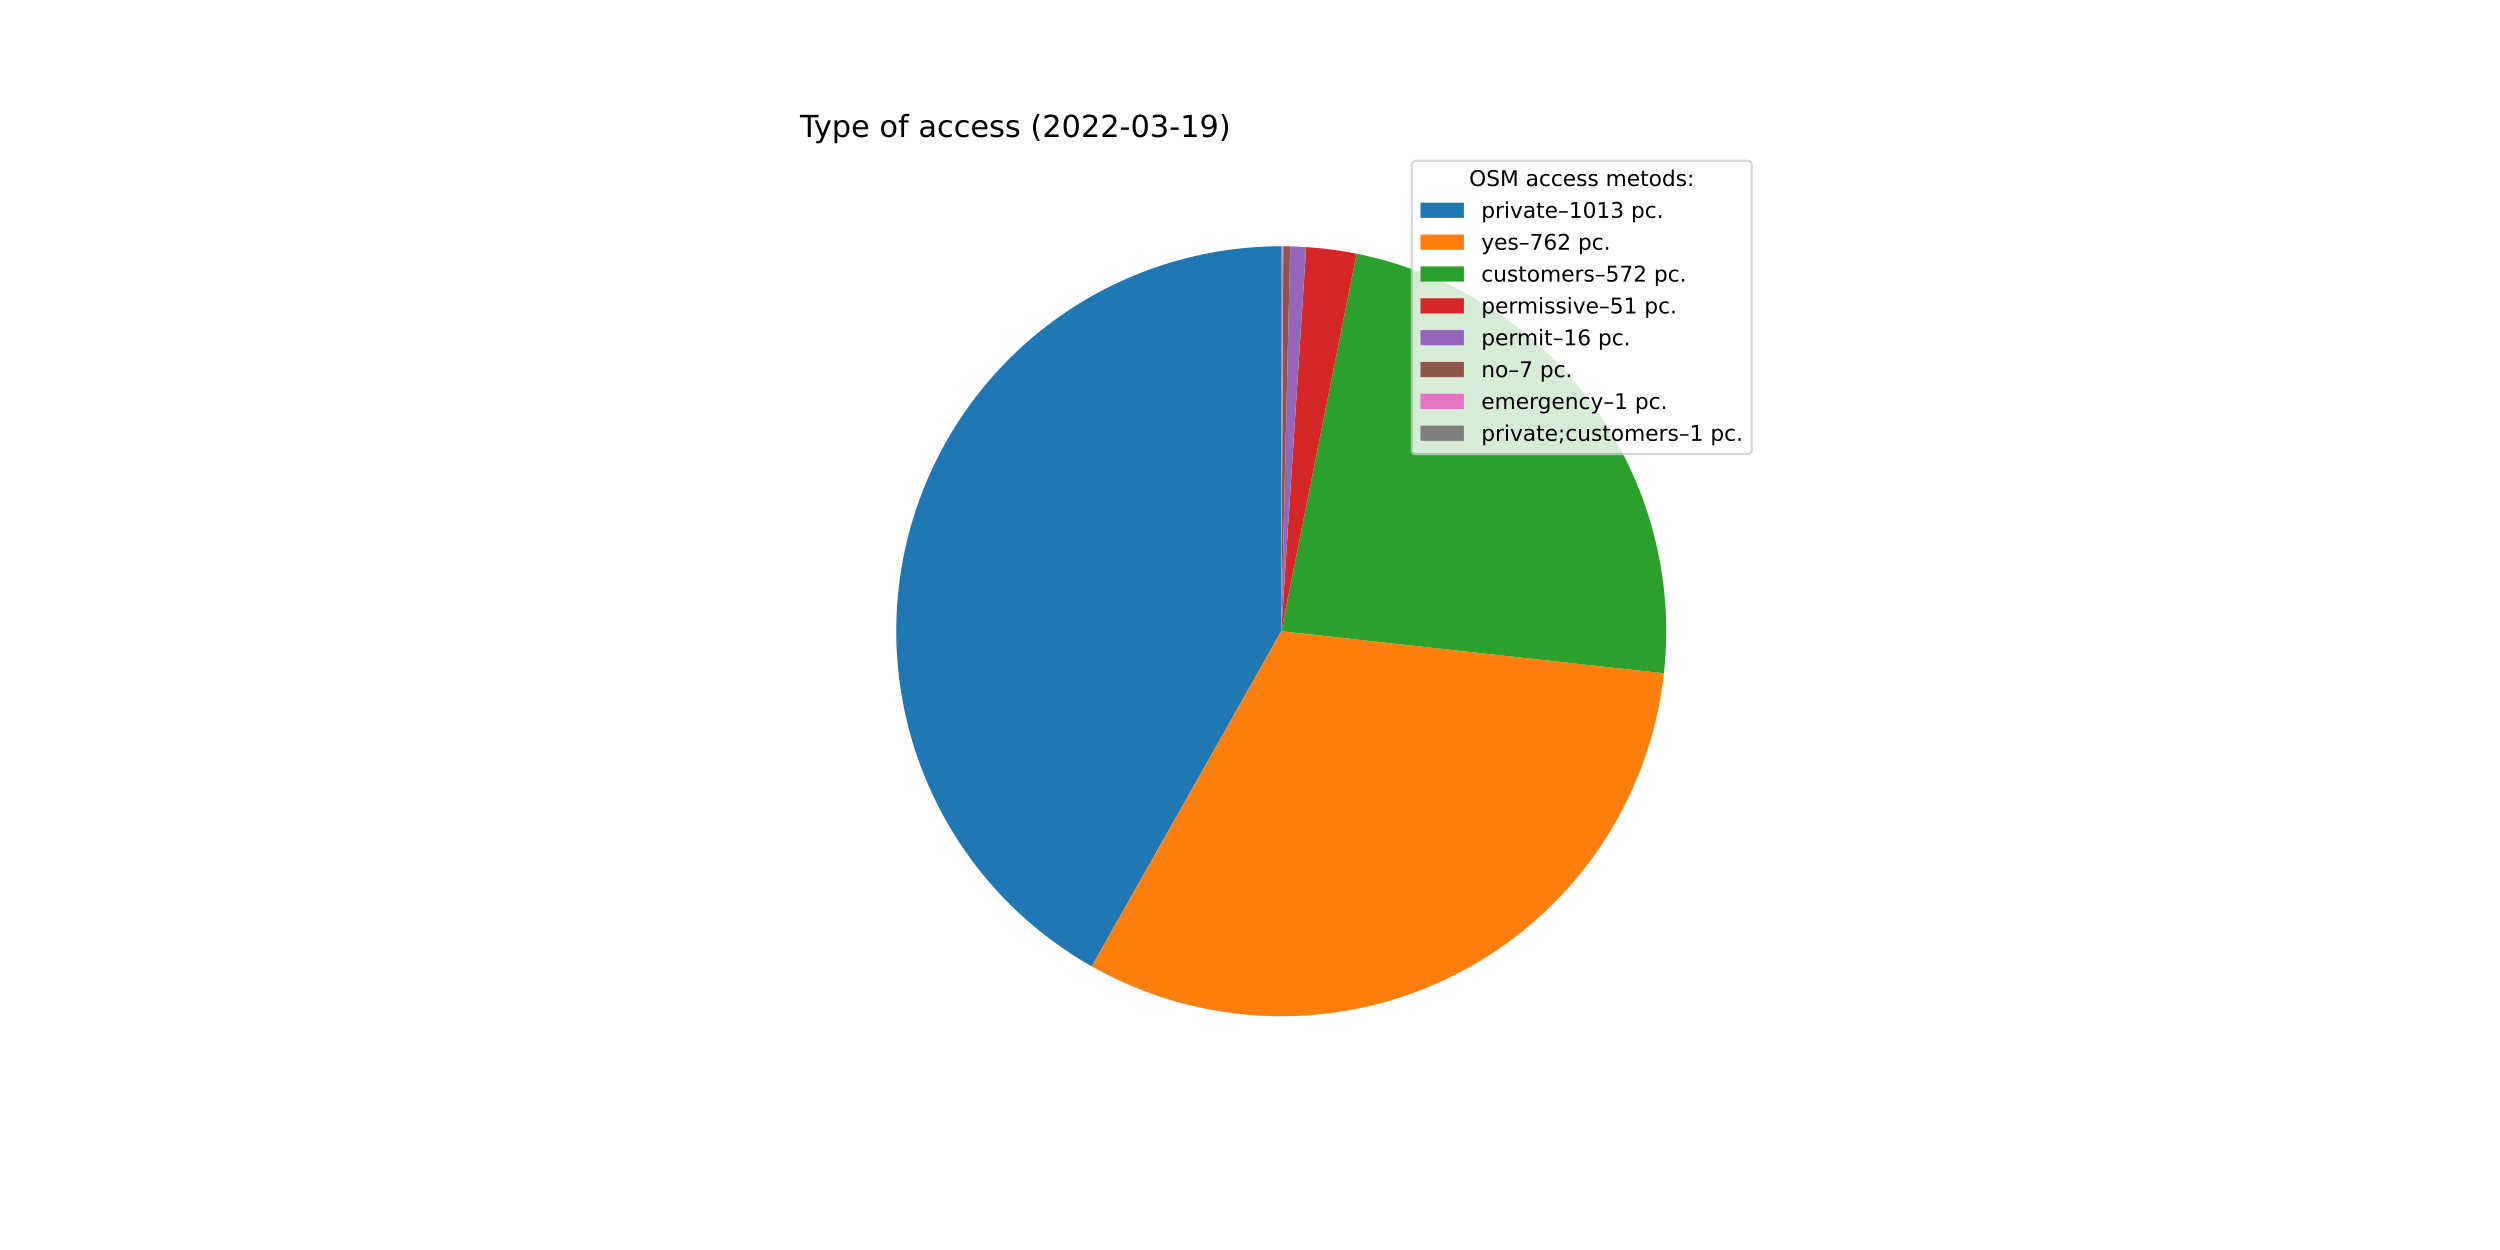
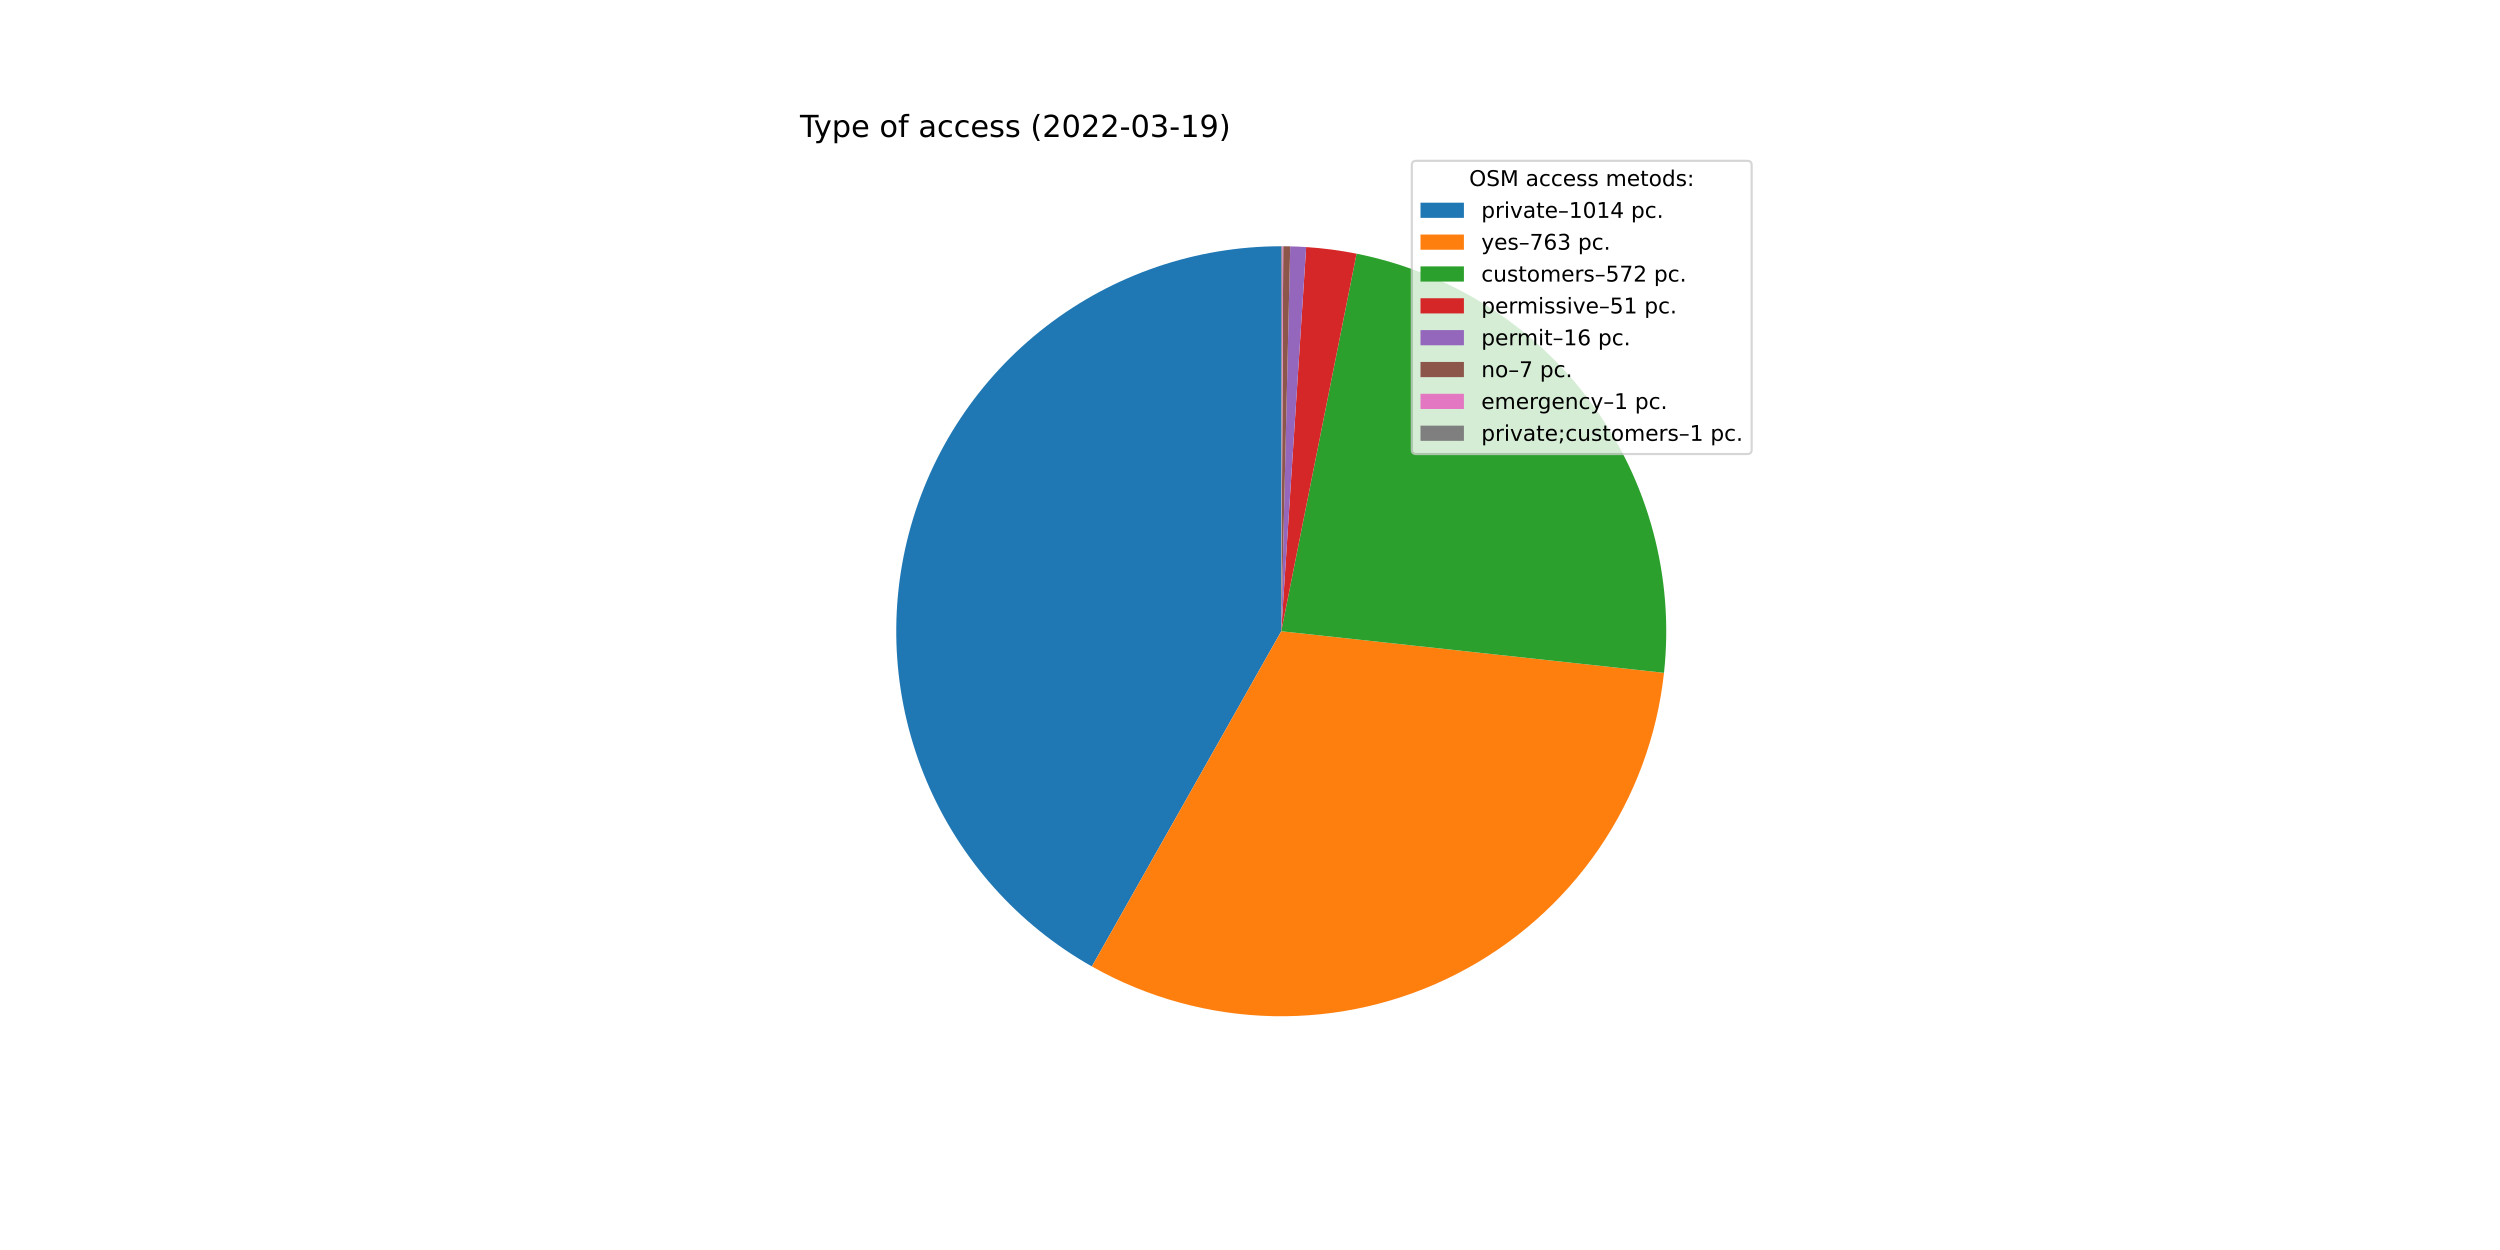
<svg xmlns="http://www.w3.org/2000/svg" xmlns:xlink="http://www.w3.org/1999/xlink" width="1152pt" height="576pt" viewBox="0 0 1152 576" version="1.1">
  <defs>
    <style type="text/css">*{stroke-linejoin: round; stroke-linecap: butt}</style>
  </defs>
  <g id="figure_1">
    <g id="patch_1">
      <path d="M 0 576  L 1152 576  L 1152 0  L 0 0  z " style="fill: #ffffff" />
    </g>
    <g id="axes_1">
      <g id="patch_2">
-         <path d="M 590.4 113.472  C 551.219 113.472 513.121 126.452 482.089 150.372  C 451.058 174.293 428.808 207.833 418.835 245.723  C 408.862 283.613 411.717 323.761 426.951 359.859  C 442.185 395.957 468.957 426.011 503.061 445.3  L 590.4 290.88  L 590.4 113.472  z " style="fill: #1f77b4" />
+         <path d="M 590.4 113.472  C 551.213 113.472 513.108 126.456 482.074 150.384  C 451.041 174.312 428.792 207.861 418.826 245.759  C 408.859 283.658 411.725 323.812 426.973 359.911  C 442.221 396.01 469.009 426.059 503.126 445.337  L 590.4 290.88  L 590.4 113.472  z " style="fill: #1f77b4" />
      </g>
      <g id="patch_3">
-         <path d="M 503.061 445.3  C 528.617 459.754 557.366 467.641 586.72 468.25  C 616.074 468.859 645.125 462.171 671.259 448.79  C 697.393 435.408 719.8 415.745 736.464 391.572  C 753.128 367.399 763.534 339.462 766.744 310.278  L 590.4 290.88  L 503.061 445.3  z " style="fill: #ff7f0e" />
+         <path d="M 503.126 445.337  C 528.701 459.787 557.469 467.662 586.838 468.252  C 616.207 468.842 645.268 462.128 671.402 448.716  C 697.536 435.304 719.935 415.609 736.579 391.404  C 753.224 367.2 763.6 339.237 766.771 310.034  L 590.4 290.88  L 503.126 445.337  z " style="fill: #ff7f0e" />
      </g>
      <g id="patch_4">
-         <path d="M 766.744 310.278  C 771.594 266.19 759.738 221.848 733.533 186.063  C 707.328 150.279 668.633 125.591 625.137 116.906  L 590.4 290.88  L 766.744 310.278  z " style="fill: #2ca02c" />
+         <path d="M 766.771 310.034  C 771.556 265.976 759.663 221.687 733.452 185.952  C 707.241 150.218 668.569 125.571 625.109 116.9  L 590.4 290.88  L 766.771 310.034  z " style="fill: #2ca02c" />
      </g>
      <g id="patch_5">
-         <path d="M 625.137 116.906  C 621.302 116.14 617.443 115.502 613.566 114.991  C 609.689 114.48 605.796 114.098 601.893 113.845  L 590.4 290.88  L 625.137 116.906  z " style="fill: #d62728" />
+         <path d="M 625.109 116.9  C 621.277 116.136 617.421 115.498 613.547 114.989  C 609.673 114.479 605.783 114.097 601.884 113.844  L 590.4 290.88  L 625.109 116.9  z " style="fill: #d62728" />
      </g>
      <g id="patch_6">
-         <path d="M 601.893 113.845  C 600.669 113.765 599.444 113.698 598.218 113.644  C 596.993 113.59 595.766 113.549 594.54 113.52  L 590.4 290.88  L 601.893 113.845  z " style="fill: #9467bd" />
+         <path d="M 601.884 113.844  C 600.66 113.765 599.436 113.698 598.212 113.644  C 596.987 113.59 595.762 113.549 594.537 113.52  L 590.4 290.88  L 601.884 113.844  z " style="fill: #9467bd" />
      </g>
      <g id="patch_7">
-         <path d="M 594.54 113.52  C 594.003 113.508 593.467 113.498 592.93 113.49  C 592.393 113.482 591.857 113.477 591.32 113.474  L 590.4 290.88  L 594.54 113.52  z " style="fill: #8c564b" />
+         <path d="M 594.537 113.52  C 594 113.508 593.464 113.498 592.928 113.49  C 592.392 113.482 591.856 113.477 591.319 113.474  L 590.4 290.88  L 594.537 113.52  z " style="fill: #8c564b" />
      </g>
      <g id="patch_8">
-         <path d="M 591.32 113.474  C 591.243 113.474 591.167 113.474 591.09 113.473  C 591.013 113.473 590.937 113.473 590.86 113.473  L 590.4 290.88  L 591.32 113.474  z " style="fill: #e377c2" />
+         <path d="M 591.319 113.474  C 591.243 113.474 591.166 113.474 591.09 113.473  C 591.013 113.473 590.936 113.473 590.86 113.473  L 590.4 290.88  L 591.319 113.474  z " style="fill: #e377c2" />
      </g>
      <g id="patch_9">
-         <path d="M 590.86 113.473  C 590.783 113.472 590.707 113.472 590.63 113.472  C 590.553 113.472 590.477 113.472 590.4 113.472  L 590.4 290.88  L 590.86 113.473  z " style="fill: #7f7f7f" />
+         <path d="M 590.86 113.473  C 590.783 113.472 590.706 113.472 590.63 113.472  C 590.553 113.472 590.477 113.472 590.4 113.472  L 590.4 290.88  L 590.86 113.473  z " style="fill: #7f7f7f" />
      </g>
      <g id="matplotlib.axis_1" />
      <g id="matplotlib.axis_2" />
      <g id="text_1">
        <g transform="translate(368.64 63.12)scale(0.14 -0.14)">
          <defs>
            <path id="DejaVuSans-54" d="M -19 4666  L 3928 4666  L 3928 4134  L 2272 4134  L 2272 0  L 1638 0  L 1638 4134  L -19 4134  L -19 4666  z " transform="scale(0.015625)" />
            <path id="DejaVuSans-79" d="M 2059 -325  Q 1816 -950 1584 -1140  Q 1353 -1331 966 -1331  L 506 -1331  L 506 -850  L 844 -850  Q 1081 -850 1212 -737  Q 1344 -625 1503 -206  L 1606 56  L 191 3500  L 800 3500  L 1894 763  L 2988 3500  L 3597 3500  L 2059 -325  z " transform="scale(0.015625)" />
            <path id="DejaVuSans-70" d="M 1159 525  L 1159 -1331  L 581 -1331  L 581 3500  L 1159 3500  L 1159 2969  Q 1341 3281 1617 3432  Q 1894 3584 2278 3584  Q 2916 3584 3314 3078  Q 3713 2572 3713 1747  Q 3713 922 3314 415  Q 2916 -91 2278 -91  Q 1894 -91 1617 61  Q 1341 213 1159 525  z M 3116 1747  Q 3116 2381 2855 2742  Q 2594 3103 2138 3103  Q 1681 3103 1420 2742  Q 1159 2381 1159 1747  Q 1159 1113 1420 752  Q 1681 391 2138 391  Q 2594 391 2855 752  Q 3116 1113 3116 1747  z " transform="scale(0.015625)" />
            <path id="DejaVuSans-65" d="M 3597 1894  L 3597 1613  L 953 1613  Q 991 1019 1311 708  Q 1631 397 2203 397  Q 2534 397 2845 478  Q 3156 559 3463 722  L 3463 178  Q 3153 47 2828 -22  Q 2503 -91 2169 -91  Q 1331 -91 842 396  Q 353 884 353 1716  Q 353 2575 817 3079  Q 1281 3584 2069 3584  Q 2775 3584 3186 3129  Q 3597 2675 3597 1894  z M 3022 2063  Q 3016 2534 2758 2815  Q 2500 3097 2075 3097  Q 1594 3097 1305 2825  Q 1016 2553 972 2059  L 3022 2063  z " transform="scale(0.015625)" />
            <path id="DejaVuSans-20" transform="scale(0.015625)" />
            <path id="DejaVuSans-6f" d="M 1959 3097  Q 1497 3097 1228 2736  Q 959 2375 959 1747  Q 959 1119 1226 758  Q 1494 397 1959 397  Q 2419 397 2687 759  Q 2956 1122 2956 1747  Q 2956 2369 2687 2733  Q 2419 3097 1959 3097  z M 1959 3584  Q 2709 3584 3137 3096  Q 3566 2609 3566 1747  Q 3566 888 3137 398  Q 2709 -91 1959 -91  Q 1206 -91 779 398  Q 353 888 353 1747  Q 353 2609 779 3096  Q 1206 3584 1959 3584  z " transform="scale(0.015625)" />
            <path id="DejaVuSans-66" d="M 2375 4863  L 2375 4384  L 1825 4384  Q 1516 4384 1395 4259  Q 1275 4134 1275 3809  L 1275 3500  L 2222 3500  L 2222 3053  L 1275 3053  L 1275 0  L 697 0  L 697 3053  L 147 3053  L 147 3500  L 697 3500  L 697 3744  Q 697 4328 969 4595  Q 1241 4863 1831 4863  L 2375 4863  z " transform="scale(0.015625)" />
            <path id="DejaVuSans-61" d="M 2194 1759  Q 1497 1759 1228 1600  Q 959 1441 959 1056  Q 959 750 1161 570  Q 1363 391 1709 391  Q 2188 391 2477 730  Q 2766 1069 2766 1631  L 2766 1759  L 2194 1759  z M 3341 1997  L 3341 0  L 2766 0  L 2766 531  Q 2569 213 2275 61  Q 1981 -91 1556 -91  Q 1019 -91 701 211  Q 384 513 384 1019  Q 384 1609 779 1909  Q 1175 2209 1959 2209  L 2766 2209  L 2766 2266  Q 2766 2663 2505 2880  Q 2244 3097 1772 3097  Q 1472 3097 1187 3025  Q 903 2953 641 2809  L 641 3341  Q 956 3463 1253 3523  Q 1550 3584 1831 3584  Q 2591 3584 2966 3190  Q 3341 2797 3341 1997  z " transform="scale(0.015625)" />
            <path id="DejaVuSans-63" d="M 3122 3366  L 3122 2828  Q 2878 2963 2633 3030  Q 2388 3097 2138 3097  Q 1578 3097 1268 2742  Q 959 2388 959 1747  Q 959 1106 1268 751  Q 1578 397 2138 397  Q 2388 397 2633 464  Q 2878 531 3122 666  L 3122 134  Q 2881 22 2623 -34  Q 2366 -91 2075 -91  Q 1284 -91 818 406  Q 353 903 353 1747  Q 353 2603 823 3093  Q 1294 3584 2113 3584  Q 2378 3584 2631 3529  Q 2884 3475 3122 3366  z " transform="scale(0.015625)" />
            <path id="DejaVuSans-73" d="M 2834 3397  L 2834 2853  Q 2591 2978 2328 3040  Q 2066 3103 1784 3103  Q 1356 3103 1142 2972  Q 928 2841 928 2578  Q 928 2378 1081 2264  Q 1234 2150 1697 2047  L 1894 2003  Q 2506 1872 2764 1633  Q 3022 1394 3022 966  Q 3022 478 2636 193  Q 2250 -91 1575 -91  Q 1294 -91 989 -36  Q 684 19 347 128  L 347 722  Q 666 556 975 473  Q 1284 391 1588 391  Q 1994 391 2212 530  Q 2431 669 2431 922  Q 2431 1156 2273 1281  Q 2116 1406 1581 1522  L 1381 1569  Q 847 1681 609 1914  Q 372 2147 372 2553  Q 372 3047 722 3315  Q 1072 3584 1716 3584  Q 2034 3584 2315 3537  Q 2597 3491 2834 3397  z " transform="scale(0.015625)" />
            <path id="DejaVuSans-28" d="M 1984 4856  Q 1566 4138 1362 3434  Q 1159 2731 1159 2009  Q 1159 1288 1364 580  Q 1569 -128 1984 -844  L 1484 -844  Q 1016 -109 783 600  Q 550 1309 550 2009  Q 550 2706 781 3412  Q 1013 4119 1484 4856  L 1984 4856  z " transform="scale(0.015625)" />
            <path id="DejaVuSans-32" d="M 1228 531  L 3431 531  L 3431 0  L 469 0  L 469 531  Q 828 903 1448 1529  Q 2069 2156 2228 2338  Q 2531 2678 2651 2914  Q 2772 3150 2772 3378  Q 2772 3750 2511 3984  Q 2250 4219 1831 4219  Q 1534 4219 1204 4116  Q 875 4013 500 3803  L 500 4441  Q 881 4594 1212 4672  Q 1544 4750 1819 4750  Q 2544 4750 2975 4387  Q 3406 4025 3406 3419  Q 3406 3131 3298 2873  Q 3191 2616 2906 2266  Q 2828 2175 2409 1742  Q 1991 1309 1228 531  z " transform="scale(0.015625)" />
            <path id="DejaVuSans-30" d="M 2034 4250  Q 1547 4250 1301 3770  Q 1056 3291 1056 2328  Q 1056 1369 1301 889  Q 1547 409 2034 409  Q 2525 409 2770 889  Q 3016 1369 3016 2328  Q 3016 3291 2770 3770  Q 2525 4250 2034 4250  z M 2034 4750  Q 2819 4750 3233 4129  Q 3647 3509 3647 2328  Q 3647 1150 3233 529  Q 2819 -91 2034 -91  Q 1250 -91 836 529  Q 422 1150 422 2328  Q 422 3509 836 4129  Q 1250 4750 2034 4750  z " transform="scale(0.015625)" />
            <path id="DejaVuSans-2d" d="M 313 2009  L 1997 2009  L 1997 1497  L 313 1497  L 313 2009  z " transform="scale(0.015625)" />
            <path id="DejaVuSans-33" d="M 2597 2516  Q 3050 2419 3304 2112  Q 3559 1806 3559 1356  Q 3559 666 3084 287  Q 2609 -91 1734 -91  Q 1441 -91 1130 -33  Q 819 25 488 141  L 488 750  Q 750 597 1062 519  Q 1375 441 1716 441  Q 2309 441 2620 675  Q 2931 909 2931 1356  Q 2931 1769 2642 2001  Q 2353 2234 1838 2234  L 1294 2234  L 1294 2753  L 1863 2753  Q 2328 2753 2575 2939  Q 2822 3125 2822 3475  Q 2822 3834 2567 4026  Q 2313 4219 1838 4219  Q 1578 4219 1281 4162  Q 984 4106 628 3988  L 628 4550  Q 988 4650 1302 4700  Q 1616 4750 1894 4750  Q 2613 4750 3031 4423  Q 3450 4097 3450 3541  Q 3450 3153 3228 2886  Q 3006 2619 2597 2516  z " transform="scale(0.015625)" />
            <path id="DejaVuSans-31" d="M 794 531  L 1825 531  L 1825 4091  L 703 3866  L 703 4441  L 1819 4666  L 2450 4666  L 2450 531  L 3481 531  L 3481 0  L 794 0  L 794 531  z " transform="scale(0.015625)" />
            <path id="DejaVuSans-39" d="M 703 97  L 703 672  Q 941 559 1184 500  Q 1428 441 1663 441  Q 2288 441 2617 861  Q 2947 1281 2994 2138  Q 2813 1869 2534 1725  Q 2256 1581 1919 1581  Q 1219 1581 811 2004  Q 403 2428 403 3163  Q 403 3881 828 4315  Q 1253 4750 1959 4750  Q 2769 4750 3195 4129  Q 3622 3509 3622 2328  Q 3622 1225 3098 567  Q 2575 -91 1691 -91  Q 1453 -91 1209 -44  Q 966 3 703 97  z M 1959 2075  Q 2384 2075 2632 2365  Q 2881 2656 2881 3163  Q 2881 3666 2632 3958  Q 2384 4250 1959 4250  Q 1534 4250 1286 3958  Q 1038 3666 1038 3163  Q 1038 2656 1286 2365  Q 1534 2075 1959 2075  z " transform="scale(0.015625)" />
            <path id="DejaVuSans-29" d="M 513 4856  L 1013 4856  Q 1481 4119 1714 3412  Q 1947 2706 1947 2009  Q 1947 1309 1714 600  Q 1481 -109 1013 -844  L 513 -844  Q 928 -128 1133 580  Q 1338 1288 1338 2009  Q 1338 2731 1133 3434  Q 928 4138 513 4856  z " transform="scale(0.015625)" />
          </defs>
          <use xlink:href="#DejaVuSans-54" />
          <use xlink:href="#DejaVuSans-79" x="45.459" />
          <use xlink:href="#DejaVuSans-70" x="104.639" />
          <use xlink:href="#DejaVuSans-65" x="168.115" />
          <use xlink:href="#DejaVuSans-20" x="229.639" />
          <use xlink:href="#DejaVuSans-6f" x="261.426" />
          <use xlink:href="#DejaVuSans-66" x="322.607" />
          <use xlink:href="#DejaVuSans-20" x="357.812" />
          <use xlink:href="#DejaVuSans-61" x="389.6" />
          <use xlink:href="#DejaVuSans-63" x="450.879" />
          <use xlink:href="#DejaVuSans-63" x="505.859" />
          <use xlink:href="#DejaVuSans-65" x="560.84" />
          <use xlink:href="#DejaVuSans-73" x="622.363" />
          <use xlink:href="#DejaVuSans-73" x="674.463" />
          <use xlink:href="#DejaVuSans-20" x="726.562" />
          <use xlink:href="#DejaVuSans-28" x="758.35" />
          <use xlink:href="#DejaVuSans-32" x="797.363" />
          <use xlink:href="#DejaVuSans-30" x="860.986" />
          <use xlink:href="#DejaVuSans-32" x="924.609" />
          <use xlink:href="#DejaVuSans-32" x="988.232" />
          <use xlink:href="#DejaVuSans-2d" x="1051.855" />
          <use xlink:href="#DejaVuSans-30" x="1087.939" />
          <use xlink:href="#DejaVuSans-33" x="1151.562" />
          <use xlink:href="#DejaVuSans-2d" x="1215.186" />
          <use xlink:href="#DejaVuSans-31" x="1251.27" />
          <use xlink:href="#DejaVuSans-39" x="1314.893" />
          <use xlink:href="#DejaVuSans-29" x="1378.516" />
        </g>
      </g>
      <g id="legend_1">
        <g id="patch_10">
          <path d="M 652.569 209.223  L 805.16 209.223  Q 807.16 209.223 807.16 207.223  L 807.16 76.12  Q 807.16 74.12 805.16 74.12  L 652.569 74.12  Q 650.569 74.12 650.569 76.12  L 650.569 207.223  Q 650.569 209.223 652.569 209.223  z " style="fill: #ffffff; opacity: 0.8; stroke: #cccccc; stroke-linejoin: miter" />
        </g>
        <g id="text_2">
          <g transform="translate(676.9842 85.71844)scale(0.1 -0.1)">
            <defs>
              <path id="DejaVuSans-4f" d="M 2522 4238  Q 1834 4238 1429 3725  Q 1025 3213 1025 2328  Q 1025 1447 1429 934  Q 1834 422 2522 422  Q 3209 422 3611 934  Q 4013 1447 4013 2328  Q 4013 3213 3611 3725  Q 3209 4238 2522 4238  z M 2522 4750  Q 3503 4750 4090 4092  Q 4678 3434 4678 2328  Q 4678 1225 4090 567  Q 3503 -91 2522 -91  Q 1538 -91 948 565  Q 359 1222 359 2328  Q 359 3434 948 4092  Q 1538 4750 2522 4750  z " transform="scale(0.015625)" />
              <path id="DejaVuSans-53" d="M 3425 4513  L 3425 3897  Q 3066 4069 2747 4153  Q 2428 4238 2131 4238  Q 1616 4238 1336 4038  Q 1056 3838 1056 3469  Q 1056 3159 1242 3001  Q 1428 2844 1947 2747  L 2328 2669  Q 3034 2534 3370 2195  Q 3706 1856 3706 1288  Q 3706 609 3251 259  Q 2797 -91 1919 -91  Q 1588 -91 1214 -16  Q 841 59 441 206  L 441 856  Q 825 641 1194 531  Q 1563 422 1919 422  Q 2459 422 2753 634  Q 3047 847 3047 1241  Q 3047 1584 2836 1778  Q 2625 1972 2144 2069  L 1759 2144  Q 1053 2284 737 2584  Q 422 2884 422 3419  Q 422 4038 858 4394  Q 1294 4750 2059 4750  Q 2388 4750 2728 4690  Q 3069 4631 3425 4513  z " transform="scale(0.015625)" />
              <path id="DejaVuSans-4d" d="M 628 4666  L 1569 4666  L 2759 1491  L 3956 4666  L 4897 4666  L 4897 0  L 4281 0  L 4281 4097  L 3078 897  L 2444 897  L 1241 4097  L 1241 0  L 628 0  L 628 4666  z " transform="scale(0.015625)" />
              <path id="DejaVuSans-6d" d="M 3328 2828  Q 3544 3216 3844 3400  Q 4144 3584 4550 3584  Q 5097 3584 5394 3201  Q 5691 2819 5691 2113  L 5691 0  L 5113 0  L 5113 2094  Q 5113 2597 4934 2840  Q 4756 3084 4391 3084  Q 3944 3084 3684 2787  Q 3425 2491 3425 1978  L 3425 0  L 2847 0  L 2847 2094  Q 2847 2600 2669 2842  Q 2491 3084 2119 3084  Q 1678 3084 1418 2786  Q 1159 2488 1159 1978  L 1159 0  L 581 0  L 581 3500  L 1159 3500  L 1159 2956  Q 1356 3278 1631 3431  Q 1906 3584 2284 3584  Q 2666 3584 2933 3390  Q 3200 3197 3328 2828  z " transform="scale(0.015625)" />
              <path id="DejaVuSans-74" d="M 1172 4494  L 1172 3500  L 2356 3500  L 2356 3053  L 1172 3053  L 1172 1153  Q 1172 725 1289 603  Q 1406 481 1766 481  L 2356 481  L 2356 0  L 1766 0  Q 1100 0 847 248  Q 594 497 594 1153  L 594 3053  L 172 3053  L 172 3500  L 594 3500  L 594 4494  L 1172 4494  z " transform="scale(0.015625)" />
              <path id="DejaVuSans-64" d="M 2906 2969  L 2906 4863  L 3481 4863  L 3481 0  L 2906 0  L 2906 525  Q 2725 213 2448 61  Q 2172 -91 1784 -91  Q 1150 -91 751 415  Q 353 922 353 1747  Q 353 2572 751 3078  Q 1150 3584 1784 3584  Q 2172 3584 2448 3432  Q 2725 3281 2906 2969  z M 947 1747  Q 947 1113 1208 752  Q 1469 391 1925 391  Q 2381 391 2643 752  Q 2906 1113 2906 1747  Q 2906 2381 2643 2742  Q 2381 3103 1925 3103  Q 1469 3103 1208 2742  Q 947 2381 947 1747  z " transform="scale(0.015625)" />
              <path id="DejaVuSans-3a" d="M 750 794  L 1409 794  L 1409 0  L 750 0  L 750 794  z M 750 3309  L 1409 3309  L 1409 2516  L 750 2516  L 750 3309  z " transform="scale(0.015625)" />
            </defs>
            <use xlink:href="#DejaVuSans-4f" />
            <use xlink:href="#DejaVuSans-53" x="78.711" />
            <use xlink:href="#DejaVuSans-4d" x="142.188" />
            <use xlink:href="#DejaVuSans-20" x="228.467" />
            <use xlink:href="#DejaVuSans-61" x="260.254" />
            <use xlink:href="#DejaVuSans-63" x="321.533" />
            <use xlink:href="#DejaVuSans-63" x="376.514" />
            <use xlink:href="#DejaVuSans-65" x="431.494" />
            <use xlink:href="#DejaVuSans-73" x="493.018" />
            <use xlink:href="#DejaVuSans-73" x="545.117" />
            <use xlink:href="#DejaVuSans-20" x="597.217" />
            <use xlink:href="#DejaVuSans-6d" x="629.004" />
            <use xlink:href="#DejaVuSans-65" x="726.416" />
            <use xlink:href="#DejaVuSans-74" x="787.939" />
            <use xlink:href="#DejaVuSans-6f" x="827.148" />
            <use xlink:href="#DejaVuSans-64" x="888.33" />
            <use xlink:href="#DejaVuSans-73" x="951.807" />
            <use xlink:href="#DejaVuSans-3a" x="1003.906" />
          </g>
        </g>
        <g id="patch_11">
          <path d="M 654.569 100.397  L 674.569 100.397  L 674.569 93.397  L 654.569 93.397  z " style="fill: #1f77b4" />
        </g>
        <g id="text_3">
          <g transform="translate(682.5694 100.3966)scale(0.1 -0.1)">
            <defs>
              <path id="DejaVuSans-72" d="M 2631 2963  Q 2534 3019 2420 3045  Q 2306 3072 2169 3072  Q 1681 3072 1420 2755  Q 1159 2438 1159 1844  L 1159 0  L 581 0  L 581 3500  L 1159 3500  L 1159 2956  Q 1341 3275 1631 3429  Q 1922 3584 2338 3584  Q 2397 3584 2469 3576  Q 2541 3569 2628 3553  L 2631 2963  z " transform="scale(0.015625)" />
              <path id="DejaVuSans-69" d="M 603 3500  L 1178 3500  L 1178 0  L 603 0  L 603 3500  z M 603 4863  L 1178 4863  L 1178 4134  L 603 4134  L 603 4863  z " transform="scale(0.015625)" />
              <path id="DejaVuSans-76" d="M 191 3500  L 800 3500  L 1894 563  L 2988 3500  L 3597 3500  L 2284 0  L 1503 0  L 191 3500  z " transform="scale(0.015625)" />
              <path id="DejaVuSans-2013" d="M 313 1978  L 2888 1978  L 2888 1528  L 313 1528  L 313 1978  z " transform="scale(0.015625)" />
+               <path id="DejaVuSans-34" d="M 2419 4116  L 825 1625  L 2419 1625  L 2419 4116  z M 2253 4666  L 3047 4666  L 3047 1625  L 3713 1625  L 3713 1100  L 3047 1100  L 3047 0  L 2419 0  L 2419 1100  L 313 1100  L 313 1709  L 2253 4666  z " transform="scale(0.015625)" />
              <path id="DejaVuSans-2e" d="M 684 794  L 1344 794  L 1344 0  L 684 0  L 684 794  z " transform="scale(0.015625)" />
            </defs>
            <use xlink:href="#DejaVuSans-70" />
            <use xlink:href="#DejaVuSans-72" x="63.477" />
            <use xlink:href="#DejaVuSans-69" x="104.59" />
            <use xlink:href="#DejaVuSans-76" x="132.373" />
            <use xlink:href="#DejaVuSans-61" x="191.553" />
            <use xlink:href="#DejaVuSans-74" x="252.832" />
            <use xlink:href="#DejaVuSans-65" x="292.041" />
            <use xlink:href="#DejaVuSans-2013" x="353.564" />
            <use xlink:href="#DejaVuSans-31" x="403.564" />
            <use xlink:href="#DejaVuSans-30" x="467.188" />
            <use xlink:href="#DejaVuSans-31" x="530.811" />
-             <use xlink:href="#DejaVuSans-33" x="594.434" />
+             <use xlink:href="#DejaVuSans-34" x="594.434" />
            <use xlink:href="#DejaVuSans-20" x="658.057" />
            <use xlink:href="#DejaVuSans-70" x="689.844" />
            <use xlink:href="#DejaVuSans-63" x="753.32" />
            <use xlink:href="#DejaVuSans-2e" x="808.301" />
          </g>
        </g>
        <g id="patch_12">
          <path d="M 654.569 115.075  L 674.569 115.075  L 674.569 108.075  L 654.569 108.075  z " style="fill: #ff7f0e" />
        </g>
        <g id="text_4">
          <g transform="translate(682.5694 115.0747)scale(0.1 -0.1)">
            <defs>
              <path id="DejaVuSans-37" d="M 525 4666  L 3525 4666  L 3525 4397  L 1831 0  L 1172 0  L 2766 4134  L 525 4134  L 525 4666  z " transform="scale(0.015625)" />
              <path id="DejaVuSans-36" d="M 2113 2584  Q 1688 2584 1439 2293  Q 1191 2003 1191 1497  Q 1191 994 1439 701  Q 1688 409 2113 409  Q 2538 409 2786 701  Q 3034 994 3034 1497  Q 3034 2003 2786 2293  Q 2538 2584 2113 2584  z M 3366 4563  L 3366 3988  Q 3128 4100 2886 4159  Q 2644 4219 2406 4219  Q 1781 4219 1451 3797  Q 1122 3375 1075 2522  Q 1259 2794 1537 2939  Q 1816 3084 2150 3084  Q 2853 3084 3261 2657  Q 3669 2231 3669 1497  Q 3669 778 3244 343  Q 2819 -91 2113 -91  Q 1303 -91 875 529  Q 447 1150 447 2328  Q 447 3434 972 4092  Q 1497 4750 2381 4750  Q 2619 4750 2861 4703  Q 3103 4656 3366 4563  z " transform="scale(0.015625)" />
            </defs>
            <use xlink:href="#DejaVuSans-79" />
            <use xlink:href="#DejaVuSans-65" x="59.18" />
            <use xlink:href="#DejaVuSans-73" x="120.703" />
            <use xlink:href="#DejaVuSans-2013" x="172.803" />
            <use xlink:href="#DejaVuSans-37" x="222.803" />
            <use xlink:href="#DejaVuSans-36" x="286.426" />
-             <use xlink:href="#DejaVuSans-32" x="350.049" />
+             <use xlink:href="#DejaVuSans-33" x="350.049" />
            <use xlink:href="#DejaVuSans-20" x="413.672" />
            <use xlink:href="#DejaVuSans-70" x="445.459" />
            <use xlink:href="#DejaVuSans-63" x="508.936" />
            <use xlink:href="#DejaVuSans-2e" x="563.916" />
          </g>
        </g>
        <g id="patch_13">
          <path d="M 654.569 129.753  L 674.569 129.753  L 674.569 122.753  L 654.569 122.753  z " style="fill: #2ca02c" />
        </g>
        <g id="text_5">
          <g transform="translate(682.5694 129.7528)scale(0.1 -0.1)">
            <defs>
              <path id="DejaVuSans-75" d="M 544 1381  L 544 3500  L 1119 3500  L 1119 1403  Q 1119 906 1312 657  Q 1506 409 1894 409  Q 2359 409 2629 706  Q 2900 1003 2900 1516  L 2900 3500  L 3475 3500  L 3475 0  L 2900 0  L 2900 538  Q 2691 219 2414 64  Q 2138 -91 1772 -91  Q 1169 -91 856 284  Q 544 659 544 1381  z M 1991 3584  L 1991 3584  z " transform="scale(0.015625)" />
              <path id="DejaVuSans-35" d="M 691 4666  L 3169 4666  L 3169 4134  L 1269 4134  L 1269 2991  Q 1406 3038 1543 3061  Q 1681 3084 1819 3084  Q 2600 3084 3056 2656  Q 3513 2228 3513 1497  Q 3513 744 3044 326  Q 2575 -91 1722 -91  Q 1428 -91 1123 -41  Q 819 9 494 109  L 494 744  Q 775 591 1075 516  Q 1375 441 1709 441  Q 2250 441 2565 725  Q 2881 1009 2881 1497  Q 2881 1984 2565 2268  Q 2250 2553 1709 2553  Q 1456 2553 1204 2497  Q 953 2441 691 2322  L 691 4666  z " transform="scale(0.015625)" />
            </defs>
            <use xlink:href="#DejaVuSans-63" />
            <use xlink:href="#DejaVuSans-75" x="54.98" />
            <use xlink:href="#DejaVuSans-73" x="118.359" />
            <use xlink:href="#DejaVuSans-74" x="170.459" />
            <use xlink:href="#DejaVuSans-6f" x="209.668" />
            <use xlink:href="#DejaVuSans-6d" x="270.85" />
            <use xlink:href="#DejaVuSans-65" x="368.262" />
            <use xlink:href="#DejaVuSans-72" x="429.785" />
            <use xlink:href="#DejaVuSans-73" x="470.898" />
            <use xlink:href="#DejaVuSans-2013" x="522.998" />
            <use xlink:href="#DejaVuSans-35" x="572.998" />
            <use xlink:href="#DejaVuSans-37" x="636.621" />
            <use xlink:href="#DejaVuSans-32" x="700.244" />
            <use xlink:href="#DejaVuSans-20" x="763.867" />
            <use xlink:href="#DejaVuSans-70" x="795.654" />
            <use xlink:href="#DejaVuSans-63" x="859.131" />
            <use xlink:href="#DejaVuSans-2e" x="914.111" />
          </g>
        </g>
        <g id="patch_14">
          <path d="M 654.569 144.431  L 674.569 144.431  L 674.569 137.431  L 654.569 137.431  z " style="fill: #d62728" />
        </g>
        <g id="text_6">
          <g transform="translate(682.5694 144.4309)scale(0.1 -0.1)">
            <use xlink:href="#DejaVuSans-70" />
            <use xlink:href="#DejaVuSans-65" x="63.477" />
            <use xlink:href="#DejaVuSans-72" x="125" />
            <use xlink:href="#DejaVuSans-6d" x="164.363" />
            <use xlink:href="#DejaVuSans-69" x="261.775" />
            <use xlink:href="#DejaVuSans-73" x="289.559" />
            <use xlink:href="#DejaVuSans-73" x="341.658" />
            <use xlink:href="#DejaVuSans-69" x="393.758" />
            <use xlink:href="#DejaVuSans-76" x="421.541" />
            <use xlink:href="#DejaVuSans-65" x="480.721" />
            <use xlink:href="#DejaVuSans-2013" x="542.244" />
            <use xlink:href="#DejaVuSans-35" x="592.244" />
            <use xlink:href="#DejaVuSans-31" x="655.867" />
            <use xlink:href="#DejaVuSans-20" x="719.49" />
            <use xlink:href="#DejaVuSans-70" x="751.277" />
            <use xlink:href="#DejaVuSans-63" x="814.754" />
            <use xlink:href="#DejaVuSans-2e" x="869.734" />
          </g>
        </g>
        <g id="patch_15">
          <path d="M 654.569 159.109  L 674.569 159.109  L 674.569 152.109  L 654.569 152.109  z " style="fill: #9467bd" />
        </g>
        <g id="text_7">
          <g transform="translate(682.5694 159.1091)scale(0.1 -0.1)">
            <use xlink:href="#DejaVuSans-70" />
            <use xlink:href="#DejaVuSans-65" x="63.477" />
            <use xlink:href="#DejaVuSans-72" x="125" />
            <use xlink:href="#DejaVuSans-6d" x="164.363" />
            <use xlink:href="#DejaVuSans-69" x="261.775" />
            <use xlink:href="#DejaVuSans-74" x="289.559" />
            <use xlink:href="#DejaVuSans-2013" x="328.768" />
            <use xlink:href="#DejaVuSans-31" x="378.768" />
            <use xlink:href="#DejaVuSans-36" x="442.391" />
            <use xlink:href="#DejaVuSans-20" x="506.014" />
            <use xlink:href="#DejaVuSans-70" x="537.801" />
            <use xlink:href="#DejaVuSans-63" x="601.277" />
            <use xlink:href="#DejaVuSans-2e" x="656.258" />
          </g>
        </g>
        <g id="patch_16">
          <path d="M 654.569 173.787  L 674.569 173.787  L 674.569 166.787  L 654.569 166.787  z " style="fill: #8c564b" />
        </g>
        <g id="text_8">
          <g transform="translate(682.5694 173.7872)scale(0.1 -0.1)">
            <defs>
              <path id="DejaVuSans-6e" d="M 3513 2113  L 3513 0  L 2938 0  L 2938 2094  Q 2938 2591 2744 2837  Q 2550 3084 2163 3084  Q 1697 3084 1428 2787  Q 1159 2491 1159 1978  L 1159 0  L 581 0  L 581 3500  L 1159 3500  L 1159 2956  Q 1366 3272 1645 3428  Q 1925 3584 2291 3584  Q 2894 3584 3203 3211  Q 3513 2838 3513 2113  z " transform="scale(0.015625)" />
            </defs>
            <use xlink:href="#DejaVuSans-6e" />
            <use xlink:href="#DejaVuSans-6f" x="63.379" />
            <use xlink:href="#DejaVuSans-2013" x="124.561" />
            <use xlink:href="#DejaVuSans-37" x="174.561" />
            <use xlink:href="#DejaVuSans-20" x="238.184" />
            <use xlink:href="#DejaVuSans-70" x="269.971" />
            <use xlink:href="#DejaVuSans-63" x="333.447" />
            <use xlink:href="#DejaVuSans-2e" x="388.428" />
          </g>
        </g>
        <g id="patch_17">
          <path d="M 654.569 188.465  L 674.569 188.465  L 674.569 181.465  L 654.569 181.465  z " style="fill: #e377c2" />
        </g>
        <g id="text_9">
          <g transform="translate(682.5694 188.4653)scale(0.1 -0.1)">
            <defs>
              <path id="DejaVuSans-67" d="M 2906 1791  Q 2906 2416 2648 2759  Q 2391 3103 1925 3103  Q 1463 3103 1205 2759  Q 947 2416 947 1791  Q 947 1169 1205 825  Q 1463 481 1925 481  Q 2391 481 2648 825  Q 2906 1169 2906 1791  z M 3481 434  Q 3481 -459 3084 -895  Q 2688 -1331 1869 -1331  Q 1566 -1331 1297 -1286  Q 1028 -1241 775 -1147  L 775 -588  Q 1028 -725 1275 -790  Q 1522 -856 1778 -856  Q 2344 -856 2625 -561  Q 2906 -266 2906 331  L 2906 616  Q 2728 306 2450 153  Q 2172 0 1784 0  Q 1141 0 747 490  Q 353 981 353 1791  Q 353 2603 747 3093  Q 1141 3584 1784 3584  Q 2172 3584 2450 3431  Q 2728 3278 2906 2969  L 2906 3500  L 3481 3500  L 3481 434  z " transform="scale(0.015625)" />
            </defs>
            <use xlink:href="#DejaVuSans-65" />
            <use xlink:href="#DejaVuSans-6d" x="61.523" />
            <use xlink:href="#DejaVuSans-65" x="158.936" />
            <use xlink:href="#DejaVuSans-72" x="220.459" />
            <use xlink:href="#DejaVuSans-67" x="259.822" />
            <use xlink:href="#DejaVuSans-65" x="323.299" />
            <use xlink:href="#DejaVuSans-6e" x="384.822" />
            <use xlink:href="#DejaVuSans-63" x="448.201" />
            <use xlink:href="#DejaVuSans-79" x="503.182" />
            <use xlink:href="#DejaVuSans-2013" x="562.361" />
            <use xlink:href="#DejaVuSans-31" x="612.361" />
            <use xlink:href="#DejaVuSans-20" x="675.984" />
            <use xlink:href="#DejaVuSans-70" x="707.771" />
            <use xlink:href="#DejaVuSans-63" x="771.248" />
            <use xlink:href="#DejaVuSans-2e" x="826.229" />
          </g>
        </g>
        <g id="patch_18">
          <path d="M 654.569 203.143  L 674.569 203.143  L 674.569 196.143  L 654.569 196.143  z " style="fill: #7f7f7f" />
        </g>
        <g id="text_10">
          <g transform="translate(682.5694 203.1434)scale(0.1 -0.1)">
            <defs>
              <path id="DejaVuSans-3b" d="M 750 3309  L 1409 3309  L 1409 2516  L 750 2516  L 750 3309  z M 750 794  L 1409 794  L 1409 256  L 897 -744  L 494 -744  L 750 256  L 750 794  z " transform="scale(0.015625)" />
            </defs>
            <use xlink:href="#DejaVuSans-70" />
            <use xlink:href="#DejaVuSans-72" x="63.477" />
            <use xlink:href="#DejaVuSans-69" x="104.59" />
            <use xlink:href="#DejaVuSans-76" x="132.373" />
            <use xlink:href="#DejaVuSans-61" x="191.553" />
            <use xlink:href="#DejaVuSans-74" x="252.832" />
            <use xlink:href="#DejaVuSans-65" x="292.041" />
            <use xlink:href="#DejaVuSans-3b" x="353.564" />
            <use xlink:href="#DejaVuSans-63" x="387.256" />
            <use xlink:href="#DejaVuSans-75" x="442.236" />
            <use xlink:href="#DejaVuSans-73" x="505.615" />
            <use xlink:href="#DejaVuSans-74" x="557.715" />
            <use xlink:href="#DejaVuSans-6f" x="596.924" />
            <use xlink:href="#DejaVuSans-6d" x="658.105" />
            <use xlink:href="#DejaVuSans-65" x="755.518" />
            <use xlink:href="#DejaVuSans-72" x="817.041" />
            <use xlink:href="#DejaVuSans-73" x="858.154" />
            <use xlink:href="#DejaVuSans-2013" x="910.254" />
            <use xlink:href="#DejaVuSans-31" x="960.254" />
            <use xlink:href="#DejaVuSans-20" x="1023.877" />
            <use xlink:href="#DejaVuSans-70" x="1055.664" />
            <use xlink:href="#DejaVuSans-63" x="1119.141" />
            <use xlink:href="#DejaVuSans-2e" x="1174.121" />
          </g>
        </g>
      </g>
    </g>
  </g>
</svg>
